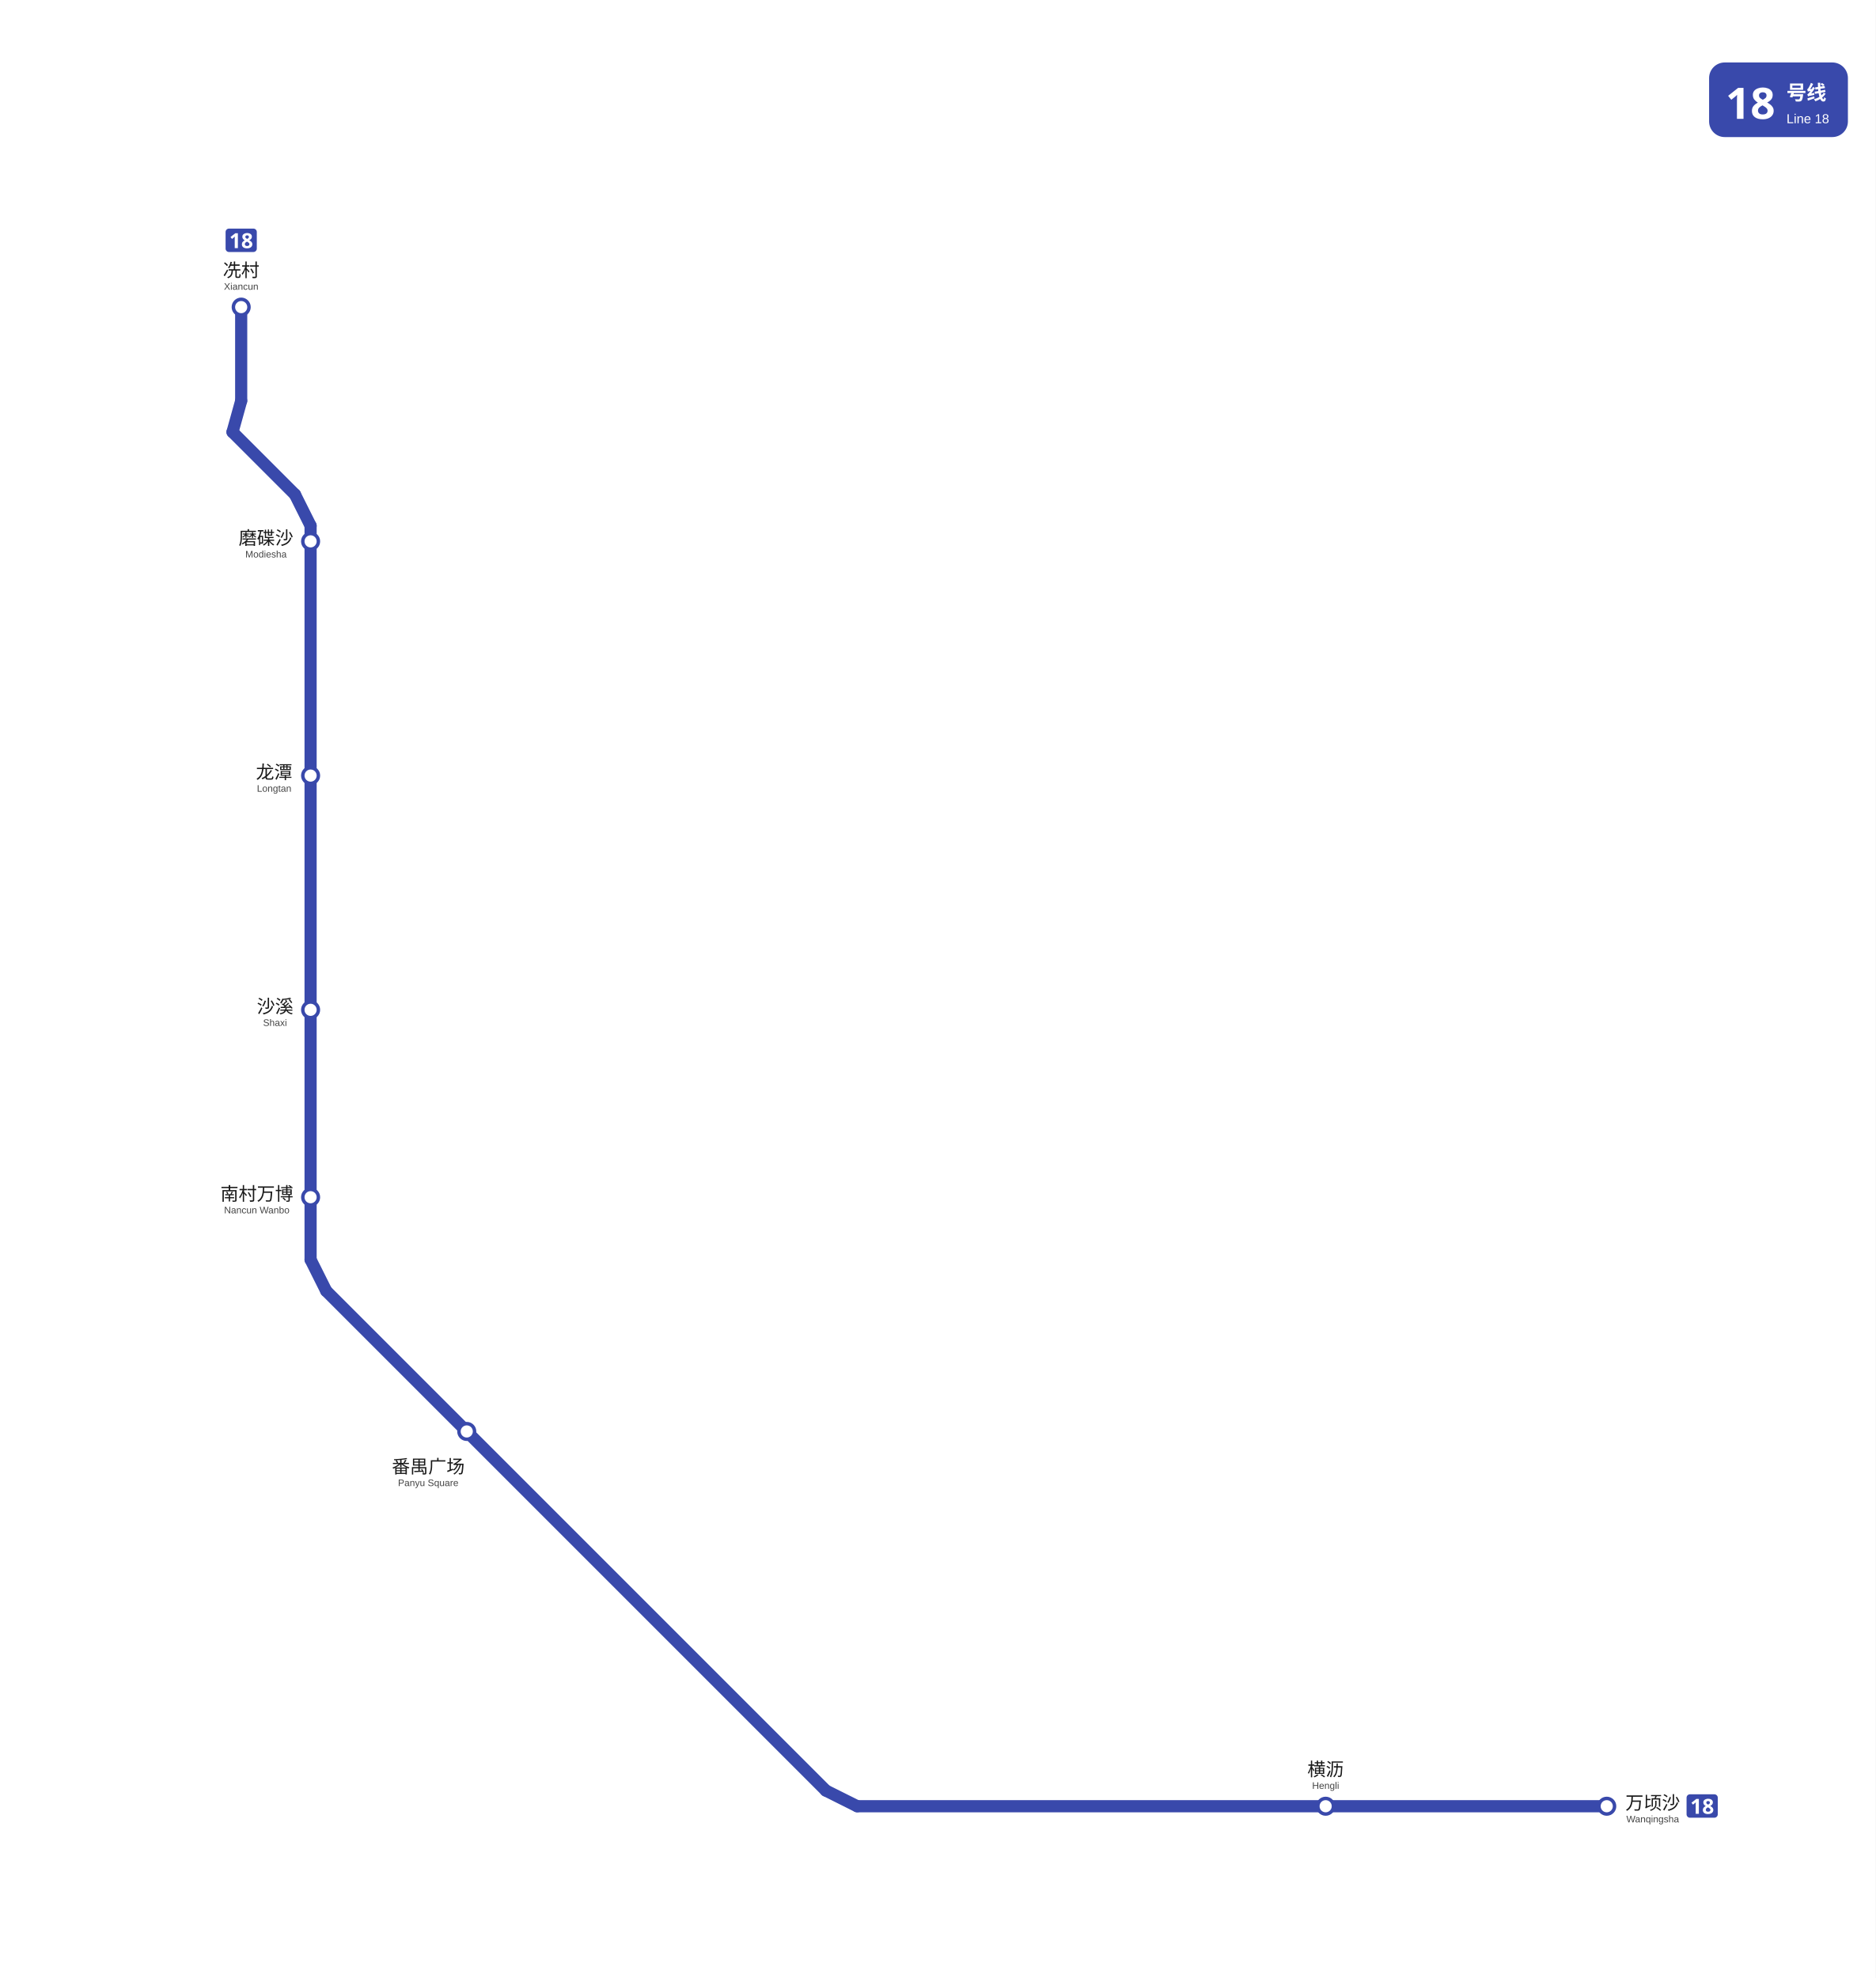
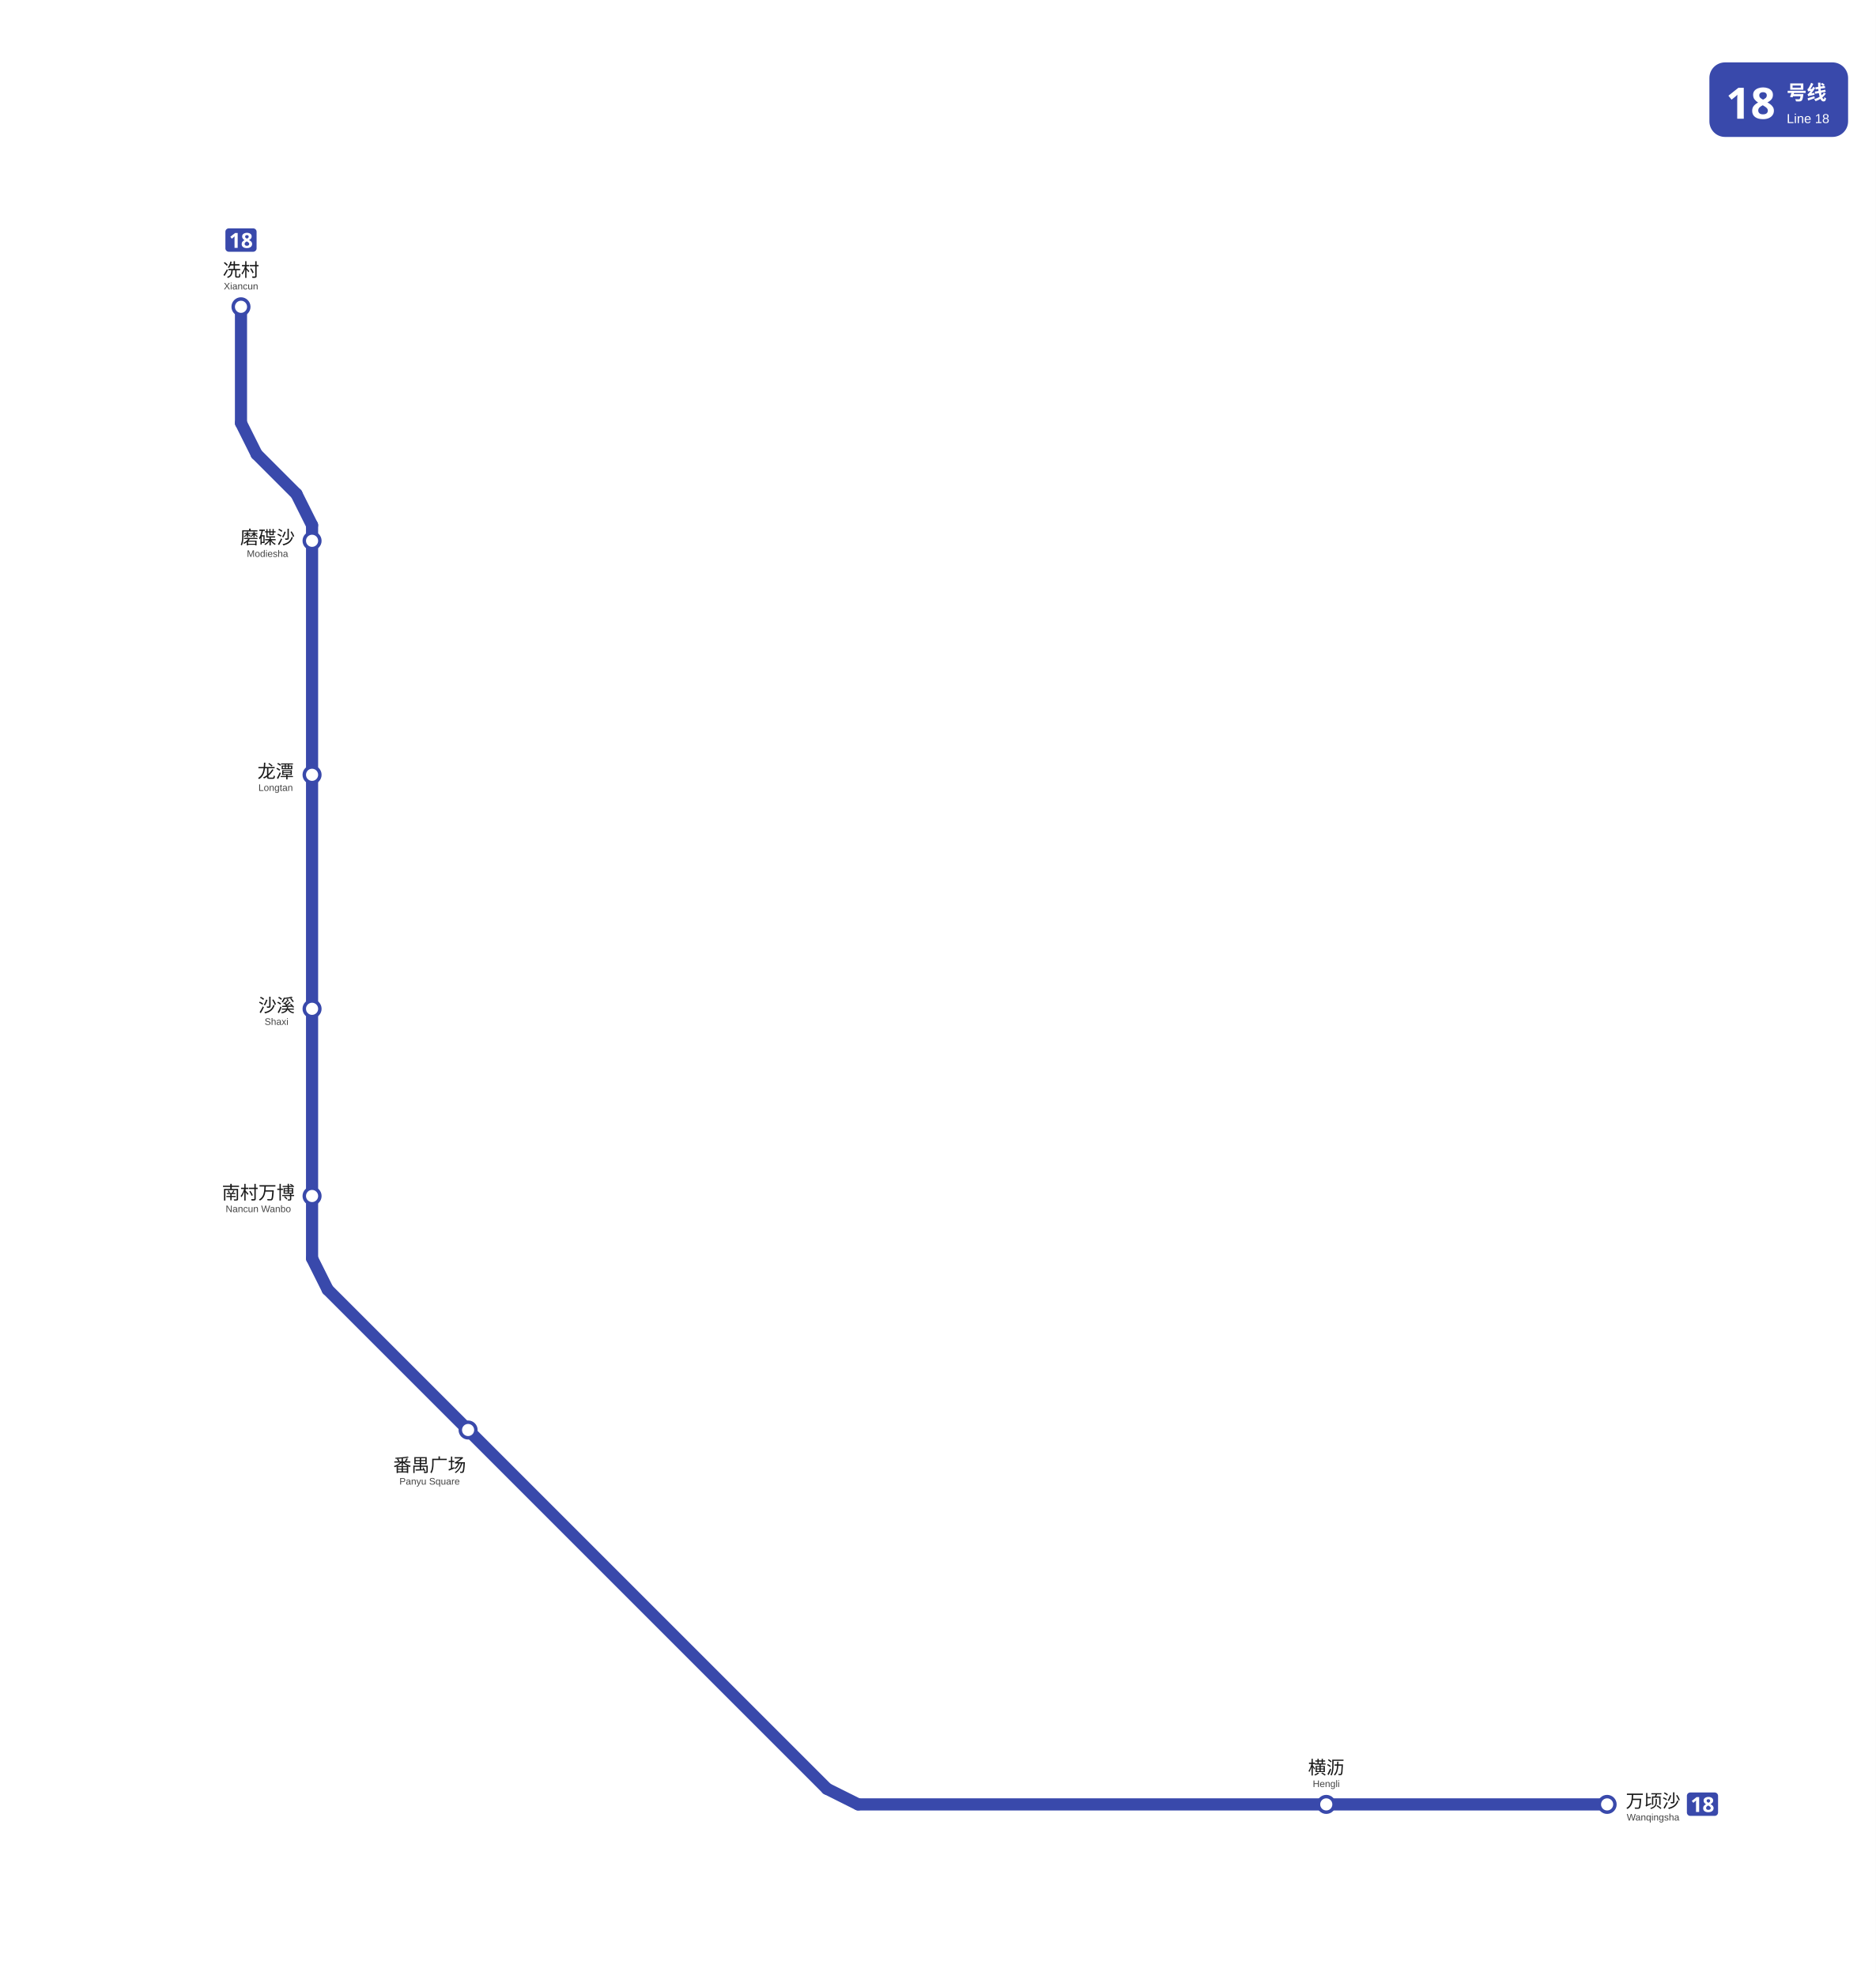
- <svg xmlns="http://www.w3.org/2000/svg" viewBox="1589.5 833.2 1081.0 1140.0" data-pins="万顷沙,冼村,南村万博,横沥,沙溪,番禺广场,磨碟沙,龙潭" width="1081" height="1140">
-   <rect x="1589.5" y="833.2" width="1080.995" height="1140.0" fill="#ffffff" />
+ <svg xmlns="http://www.w3.org/2000/svg" viewBox="1588.5 833.2 1082.0 1140.0" data-pins="万顷沙,冼村,南村万博,横沥,沙溪,番禺广场,磨碟沙,龙潭" width="1082" height="1140">
+   <rect x="1588.5" y="833.2" width="1081.995" height="1140.0" fill="#ffffff" />
  <g id="走廊">
-     <line x1="1728.50" y1="1010.20" x2="1728.50" y2="1064.20" style="fill:none;stroke:#3949AB;stroke-width:7;stroke-linecap:round" />
-     <line x1="1728.50" y1="1064.20" x2="1723.50" y2="1082.20" style="fill:none;stroke:#3949AB;stroke-width:7;stroke-linecap:round" />
-     <line x1="1723.50" y1="1082.20" x2="1759.50" y2="1118.20" style="fill:none;stroke:#3949AB;stroke-width:7;stroke-linecap:round" />
+     <line x1="1727.50" y1="1010.20" x2="1727.50" y2="1077.20" style="fill:none;stroke:#3949AB;stroke-width:7;stroke-linecap:round" />
+     <line x1="1727.50" y1="1077.20" x2="1736.50" y2="1095.20" style="fill:none;stroke:#3949AB;stroke-width:7;stroke-linecap:round" />
+     <line x1="1736.50" y1="1095.20" x2="1759.50" y2="1118.20" style="fill:none;stroke:#3949AB;stroke-width:7;stroke-linecap:round" />
    <line x1="1759.50" y1="1118.20" x2="1768.50" y2="1136.20" style="fill:none;stroke:#3949AB;stroke-width:7;stroke-linecap:round" />
    <line x1="1768.50" y1="1136.20" x2="1768.50" y2="1559.20" style="fill:none;stroke:#3949AB;stroke-width:7;stroke-linecap:round" />
    <line x1="1768.50" y1="1559.20" x2="1777.50" y2="1577.20" style="fill:none;stroke:#3949AB;stroke-width:7;stroke-linecap:round" />
    <line x1="1777.50" y1="1577.20" x2="2065.50" y2="1865.20" style="fill:none;stroke:#3949AB;stroke-width:7;stroke-linecap:round" />
    <line x1="2065.50" y1="1865.20" x2="2083.50" y2="1874.20" style="fill:none;stroke:#3949AB;stroke-width:7;stroke-linecap:round" />
    <line x1="2083.50" y1="1874.20" x2="2515.50" y2="1874.20" style="fill:none;stroke:#3949AB;stroke-width:7;stroke-linecap:round" />
  </g>
  <g id="站圆">
    <circle cx="2515.5" cy="1874.2" r="4.5" data-nm="万顷沙" style="fill:#FFFFFF;stroke:#3949AB;stroke-width:2" />
    <circle cx="2353.5" cy="1874.2" r="4.5" data-nm="横沥" style="fill:#FFFFFF;stroke:#3949AB;stroke-width:2" />
    <circle cx="1858.5" cy="1658.2" r="4.5" data-nm="番禺广场" style="fill:#FFFFFF;stroke:#3949AB;stroke-width:2" />
    <circle cx="1768.5" cy="1523.2" r="4.5" data-nm="南村万博" style="fill:#FFFFFF;stroke:#3949AB;stroke-width:2" />
    <circle cx="1768.5" cy="1415.2" r="4.5" data-nm="沙溪" style="fill:#FFFFFF;stroke:#3949AB;stroke-width:2" />
    <circle cx="1768.5" cy="1280.2" r="4.5" data-nm="龙潭" style="fill:#FFFFFF;stroke:#3949AB;stroke-width:2" />
    <circle cx="1768.5" cy="1145.2" r="4.5" data-nm="磨碟沙" style="fill:#FFFFFF;stroke:#3949AB;stroke-width:2" />
-     <circle cx="1728.5" cy="1010.2" r="4.5" data-nm="冼村" style="fill:#FFFFFF;stroke:#3949AB;stroke-width:2" />
+     <circle cx="1727.5" cy="1010.2" r="4.5" data-nm="冼村" style="fill:#FFFFFF;stroke:#3949AB;stroke-width:2" />
  </g>
  <g id="线路徽标">
    <g data-badge="header" transform="translate(2574.49 869.2)" data-ink="#FFFFFF" data-box="2574.5,869.2,2654.5,912.2" data-chip="2574.5,869.2,2654.5,912.2">
      <rect x="0" y="0" width="80.0" height="43.0" rx="9.0" fill="#3949AB" />
      <text x="9.5" y="32.5" font-family="'Microsoft YaHei', sans-serif" font-size="25" font-weight="bold" fill="#FFFFFF">18</text>
      <text x="44.6" y="21.5" font-family="'Microsoft YaHei', sans-serif" font-size="11.5" font-weight="600" fill="#FFFFFF">号线</text>
      <text x="44.6" y="35.0" font-family="Arial, sans-serif" font-size="7.5" fill="#FFFFFF">Line 18</text>
    </g>
    <g data-badge="chip" transform="translate(2561.5 1867.33)" data-box="2561.5,1867.3,2579.5,1881.1">
      <path d="M16.04 13.49h-14.09c-1.07 0 -1.95 -0.88 -1.95 -1.95v-9.59c0 -1.07 0.88 -1.95 1.95 -1.95h14.09c1.07 0 1.95 0.88 1.95 1.95v9.59C17.99 12.61 17.11 13.49 16.04 13.49z" fill="#3949AB" />
      <path d="M7.08 11.24h-1.81v-4.96c0 -0.2 0 -0.47 0.01 -0.81c0.01 -0.34 0.02 -0.64 0.04 -0.89c-0.04 0.05 -0.13 0.13 -0.26 0.26c-0.13 0.12 -0.25 0.23 -0.37 0.33l-0.98 0.79l-0.88 -1.09l2.76 -2.2h1.49V11.24z" fill="#FFFFFF" />
      <path d="M12.42 2.56c0.5 0 0.95 0.08 1.36 0.23c0.41 0.15 0.74 0.38 1 0.69s0.38 0.69 0.38 1.15c0 0.52 -0.15 0.94 -0.44 1.27s-0.66 0.6 -1.1 0.82c0.3 0.16 0.59 0.35 0.87 0.56s0.5 0.46 0.67 0.75s0.26 0.62 0.26 1c0 0.47 -0.13 0.88 -0.38 1.24c-0.25 0.35 -0.6 0.62 -1.06 0.82c-0.45 0.19 -0.97 0.29 -1.57 0.29c-0.96 0 -1.7 -0.2 -2.23 -0.61s-0.79 -0.97 -0.79 -1.68c0 -0.58 0.16 -1.06 0.48 -1.42s0.71 -0.66 1.16 -0.88c-0.38 -0.24 -0.71 -0.53 -0.98 -0.87s-0.4 -0.77 -0.4 -1.28c0 -0.45 0.13 -0.83 0.38 -1.13s0.59 -0.54 1.01 -0.69C11.49 2.64 11.94 2.56 12.42 2.56zM11.09 8.96c0 0.31 0.11 0.57 0.33 0.77c0.22 0.2 0.55 0.3 0.98 0.3c0.45 0 0.78 -0.1 1.01 -0.29c0.22 -0.19 0.34 -0.45 0.34 -0.77c0 -0.22 -0.06 -0.41 -0.19 -0.57s-0.29 -0.31 -0.48 -0.44s-0.38 -0.25 -0.58 -0.37l-0.16 -0.08c-0.38 0.18 -0.68 0.38 -0.91 0.61C11.2 8.35 11.09 8.63 11.09 8.96zM12.41 3.88c-0.3 0 -0.54 0.08 -0.74 0.23c-0.2 0.16 -0.29 0.37 -0.29 0.64c0 0.3 0.1 0.54 0.31 0.72c0.21 0.18 0.45 0.34 0.73 0.48c0.27 -0.13 0.51 -0.28 0.72 -0.46c0.21 -0.18 0.31 -0.43 0.31 -0.74c0 -0.27 -0.1 -0.49 -0.3 -0.64C12.95 3.96 12.71 3.88 12.41 3.88z" fill="#FFFFFF" />
    </g>
-     <g data-badge="chip" transform="translate(1719.51 964.95)" data-box="1719.5,965.0,1737.5,978.7">
+     <g data-badge="chip" transform="translate(1718.51 964.95)" data-box="1718.5,965.0,1736.5,978.7">
      <path d="M16.04 13.49h-14.09c-1.07 0 -1.95 -0.88 -1.95 -1.95v-9.59c0 -1.07 0.88 -1.95 1.95 -1.95h14.09c1.07 0 1.95 0.88 1.95 1.95v9.59C17.99 12.61 17.11 13.49 16.04 13.49z" fill="#3949AB" />
      <path d="M7.08 11.24h-1.81v-4.96c0 -0.2 0 -0.47 0.01 -0.81c0.01 -0.34 0.02 -0.64 0.04 -0.89c-0.04 0.05 -0.13 0.13 -0.26 0.26c-0.13 0.12 -0.25 0.23 -0.37 0.33l-0.98 0.79l-0.88 -1.09l2.76 -2.2h1.49V11.24z" fill="#FFFFFF" />
      <path d="M12.42 2.56c0.5 0 0.95 0.08 1.36 0.23c0.41 0.15 0.74 0.38 1 0.69s0.38 0.69 0.38 1.15c0 0.52 -0.15 0.94 -0.44 1.27s-0.66 0.6 -1.1 0.82c0.3 0.16 0.59 0.35 0.87 0.56s0.5 0.46 0.67 0.75s0.26 0.62 0.26 1c0 0.47 -0.13 0.88 -0.38 1.24c-0.25 0.35 -0.6 0.62 -1.06 0.82c-0.45 0.19 -0.97 0.29 -1.57 0.29c-0.96 0 -1.7 -0.2 -2.23 -0.61s-0.79 -0.97 -0.79 -1.68c0 -0.58 0.16 -1.06 0.48 -1.42s0.71 -0.66 1.16 -0.88c-0.38 -0.24 -0.71 -0.53 -0.98 -0.87s-0.4 -0.77 -0.4 -1.28c0 -0.45 0.13 -0.83 0.38 -1.13s0.59 -0.54 1.01 -0.69C11.49 2.64 11.94 2.56 12.42 2.56zM11.09 8.96c0 0.31 0.11 0.57 0.33 0.77c0.22 0.2 0.55 0.3 0.98 0.3c0.45 0 0.78 -0.1 1.01 -0.29c0.22 -0.19 0.34 -0.45 0.34 -0.77c0 -0.22 -0.06 -0.41 -0.19 -0.57s-0.29 -0.31 -0.48 -0.44s-0.38 -0.25 -0.58 -0.37l-0.16 -0.08c-0.38 0.18 -0.68 0.38 -0.91 0.61C11.2 8.35 11.09 8.63 11.09 8.96zM12.41 3.88c-0.3 0 -0.54 0.08 -0.74 0.23c-0.2 0.16 -0.29 0.37 -0.29 0.64c0 0.3 0.1 0.54 0.31 0.72c0.21 0.18 0.45 0.34 0.73 0.48c0.27 -0.13 0.51 -0.28 0.72 -0.46c0.21 -0.18 0.31 -0.43 0.31 -0.74c0 -0.27 -0.1 -0.49 -0.3 -0.64C12.95 3.96 12.71 3.88 12.41 3.88z" fill="#FFFFFF" />
    </g>
  </g>
  <g id="站名标注" font-family="'Microsoft YaHei', 'PingFang SC', sans-serif">
    <text x="2542.0" y="1876.0" text-anchor="middle" font-size="10.5" font-weight="500" fill="#1a1a1a">万顷沙</text>
    <text x="2542.0" y="1883.5" text-anchor="middle" font-size="5.5" font-family="Arial, sans-serif" fill="#444444">Wanqingsha</text>
    <text x="2353.5" y="1856.7" text-anchor="middle" font-size="10.5" font-weight="500" fill="#1a1a1a">横沥</text>
    <text x="2353.5" y="1864.2" text-anchor="middle" font-size="5.5" font-family="Arial, sans-serif" fill="#444444">Hengli</text>
    <text x="1836.3" y="1682.2" text-anchor="middle" font-size="10.5" font-weight="500" fill="#1a1a1a">番禺广场</text>
    <text x="1836.3" y="1689.7" text-anchor="middle" font-size="5.5" font-family="Arial, sans-serif" fill="#444444">Panyu Square</text>
    <text x="1737.5" y="1525.0" text-anchor="middle" font-size="10.5" font-weight="500" fill="#1a1a1a">南村万博</text>
    <text x="1737.5" y="1532.5" text-anchor="middle" font-size="5.5" font-family="Arial, sans-serif" fill="#444444">Nancun Wanbo</text>
    <text x="1748.0" y="1417.0" text-anchor="middle" font-size="10.5" font-weight="500" fill="#1a1a1a">沙溪</text>
    <text x="1748.0" y="1424.5" text-anchor="middle" font-size="5.5" font-family="Arial, sans-serif" fill="#444444">Shaxi</text>
    <text x="1747.5" y="1282.0" text-anchor="middle" font-size="10.5" font-weight="500" fill="#1a1a1a">龙潭</text>
    <text x="1747.5" y="1289.5" text-anchor="middle" font-size="5.5" font-family="Arial, sans-serif" fill="#444444">Longtan</text>
    <text x="1742.8" y="1147.0" text-anchor="middle" font-size="10.5" font-weight="500" fill="#1a1a1a">磨碟沙</text>
    <text x="1742.8" y="1154.5" text-anchor="middle" font-size="5.5" font-family="Arial, sans-serif" fill="#444444">Modiesha</text>
-     <text x="1728.5" y="992.7" text-anchor="middle" font-size="10.5" font-weight="500" fill="#1a1a1a">冼村</text>
-     <text x="1728.5" y="1000.2" text-anchor="middle" font-size="5.5" font-family="Arial, sans-serif" fill="#444444">Xiancun</text>
+     <text x="1727.5" y="992.7" text-anchor="middle" font-size="10.5" font-weight="500" fill="#1a1a1a">冼村</text>
+     <text x="1727.5" y="1000.2" text-anchor="middle" font-size="5.5" font-family="Arial, sans-serif" fill="#444444">Xiancun</text>
  </g>
</svg>
